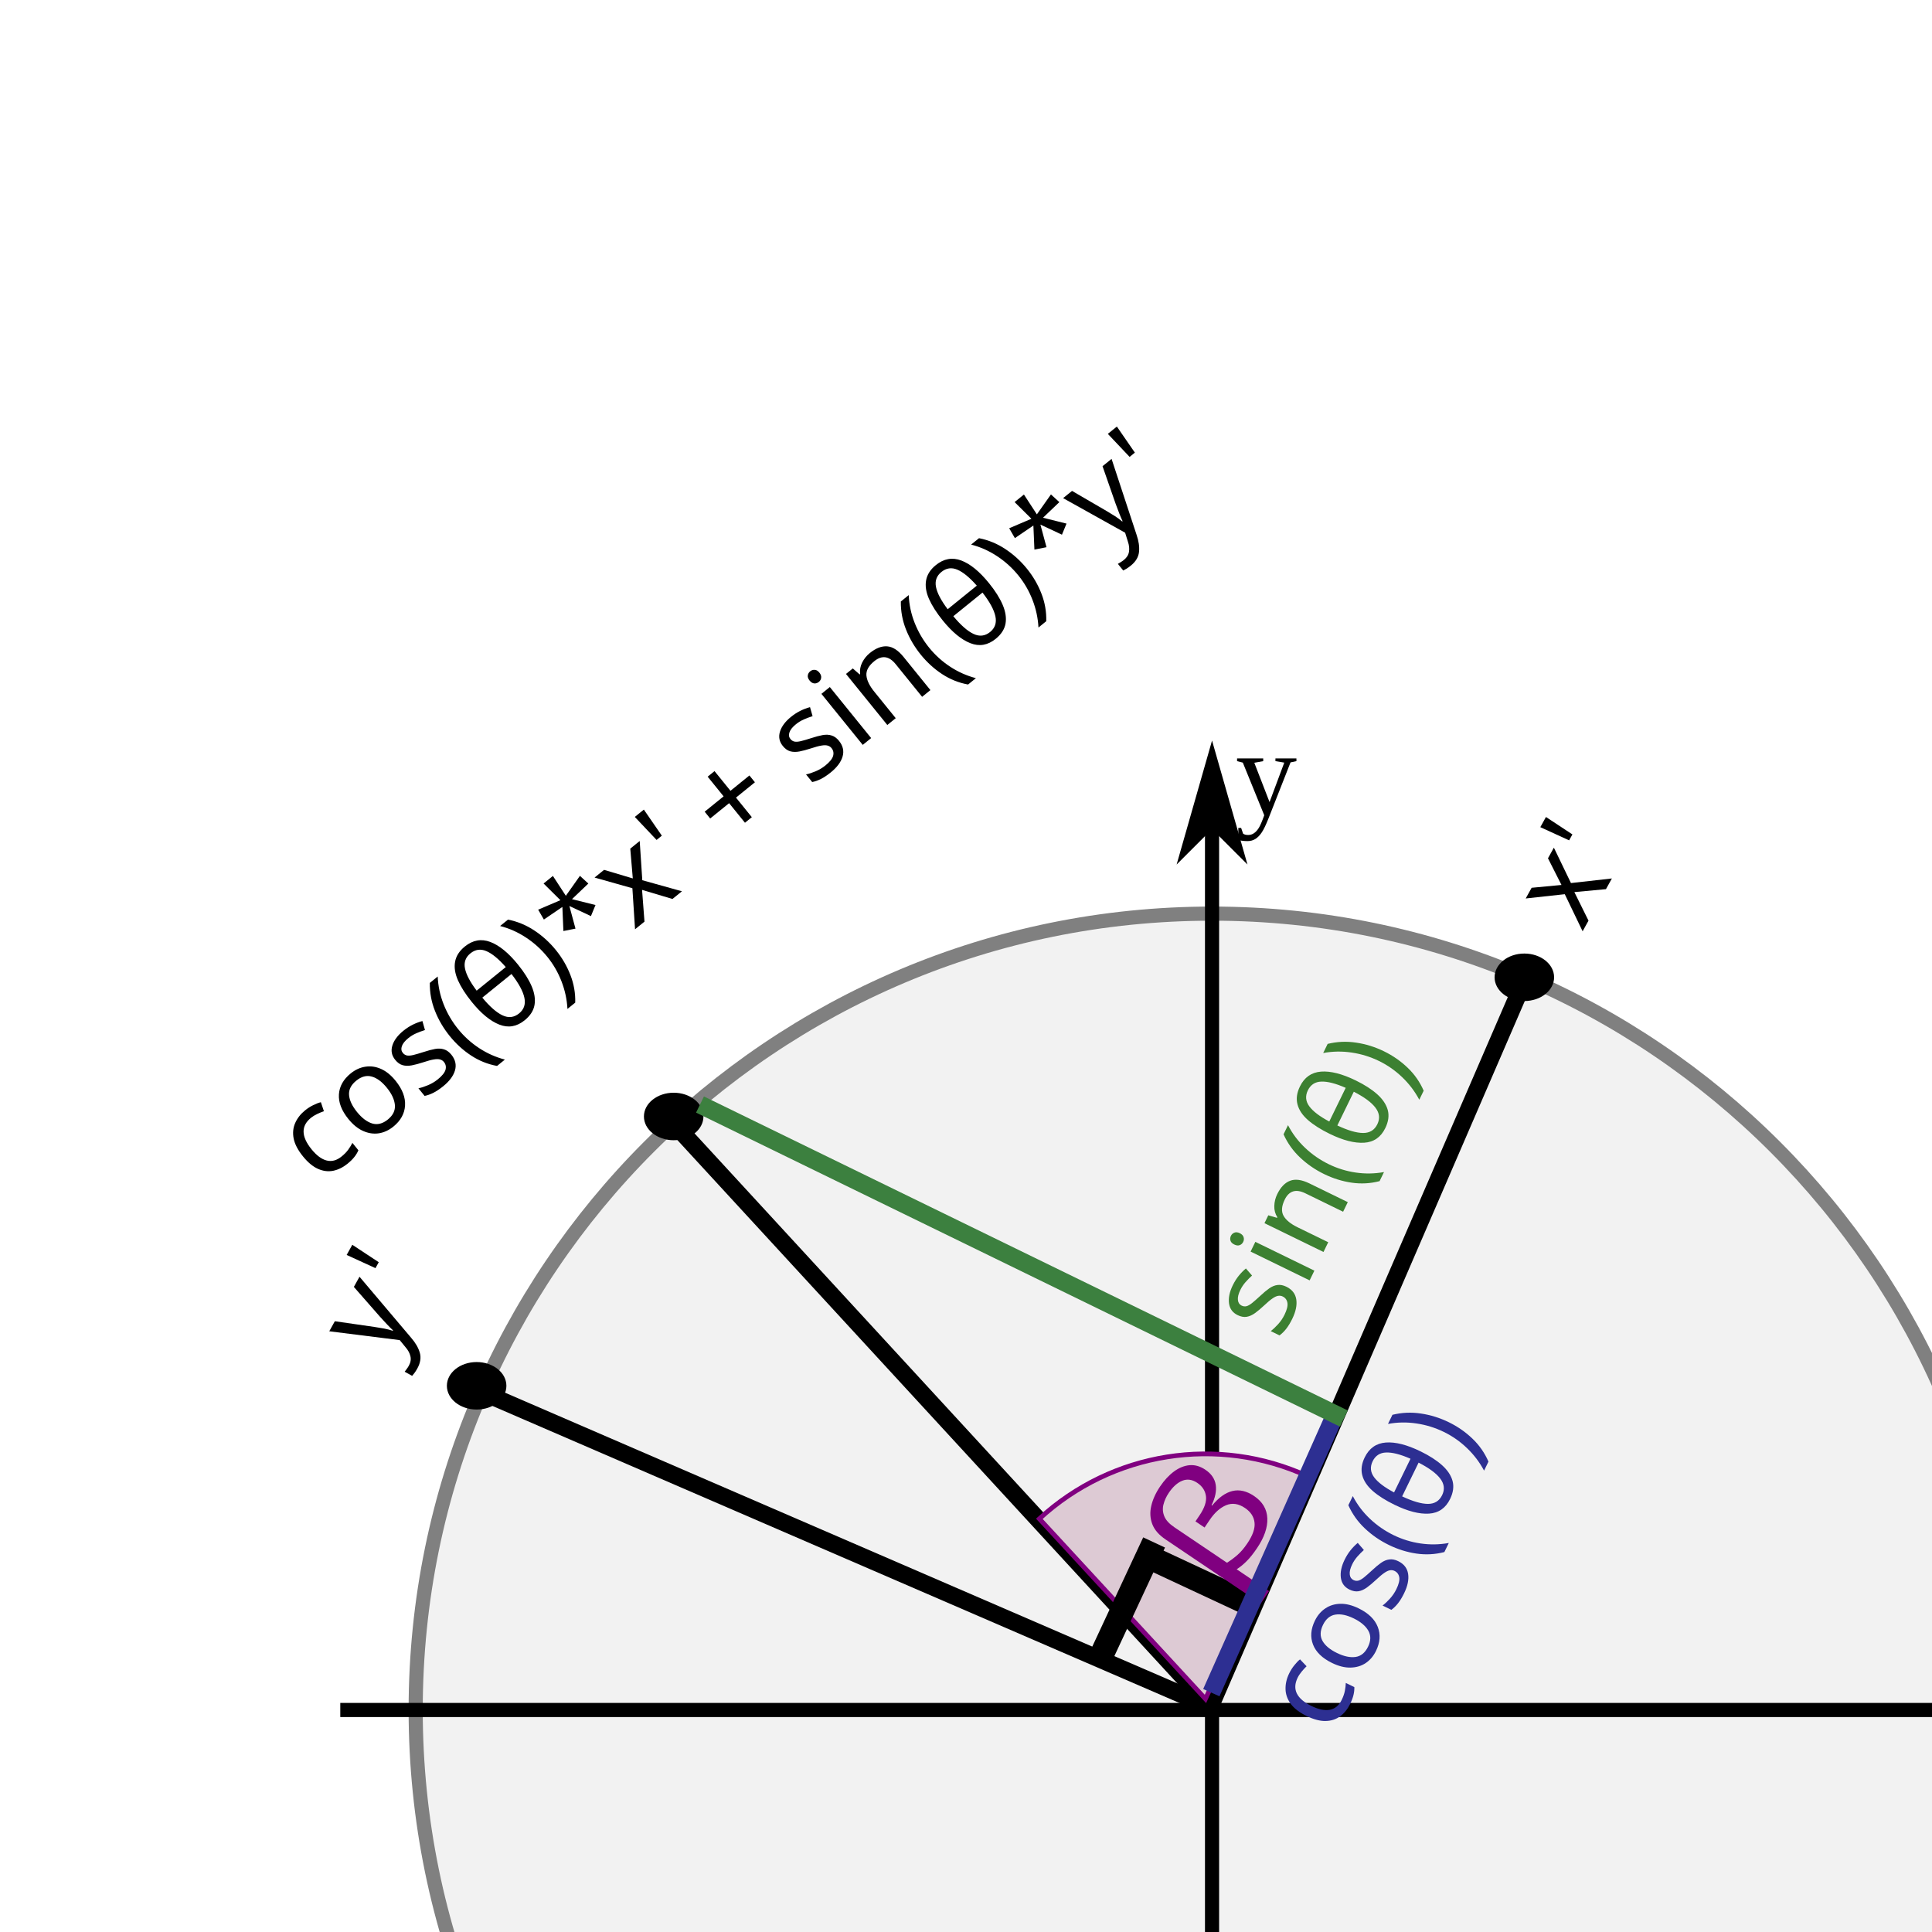
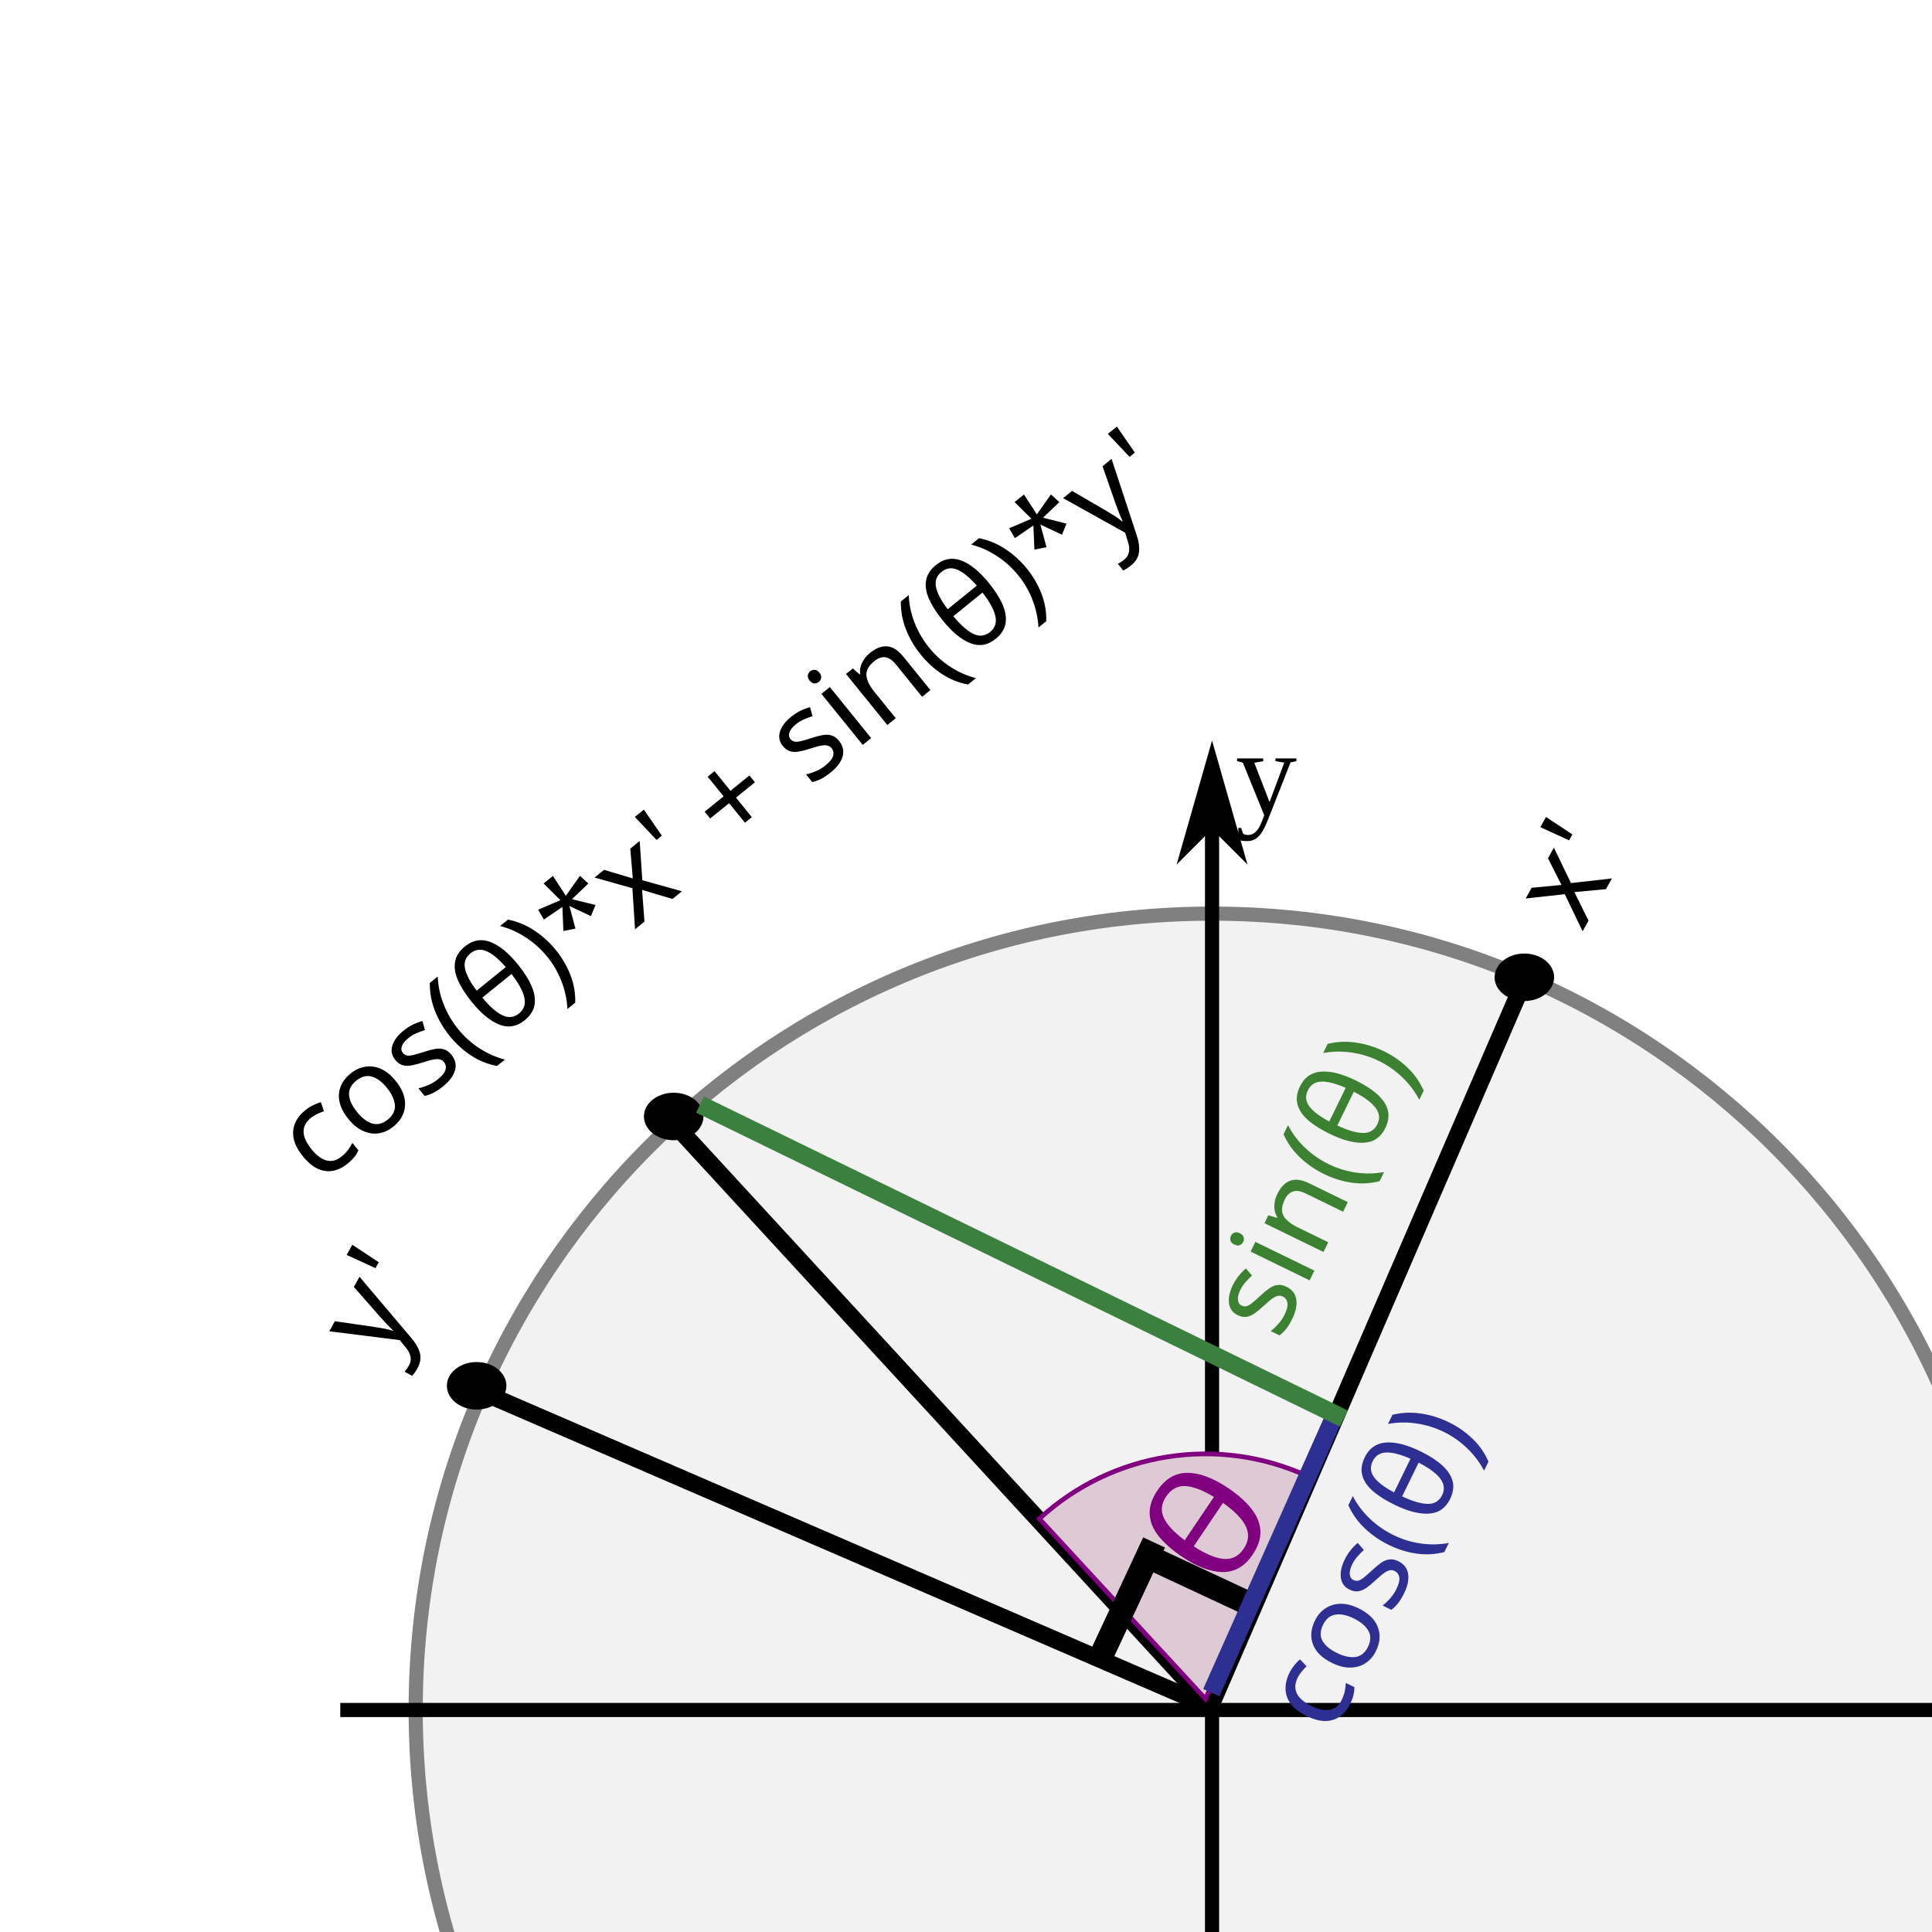
<svg xmlns="http://www.w3.org/2000/svg" width="410" height="410" version="1.1" id="svg12">
  <defs id="defs1">
    <marker id="a" orient="auto" overflow="visible">
      <path stroke="#000" stroke-width=".5" d="M-4,0l-2,2 7,-2 -7,-2 2,2z" id="path1" />
    </marker>
  </defs>
  <g stroke="#000000" stroke-width="3" id="g5" transform="translate(62.21393,147.8856)">
    <circle cx="195" cy="215" r="169" fill="#f2f2f2" stroke="#808080" id="circle1" />
    <path marker-end="url(#a)" d="M 195,400 V 15" id="path3" />
    <path marker-end="url(#a)" d="M 10,215 H 395" id="path4" />
    <path d="M 194.577,214.454 260.734,61.442" id="path5" style="stroke-width:3.642" />
    <path d="M 195.06,214.544 42.047,148.386" id="path2" style="stroke-width:3.642" />
    <path d="M 194.927,214.599 82.051,91.925" id="path9" style="stroke-width:3.642" />
  </g>
  <path fill="#ddcad4" stroke="#800080" d="m 220.562,322.31 a 52,52 0 0 1 56.98,-9.015 l -21.729,47.242 z" id="path2-1" />
  <g stroke-linecap="round" stroke-width="5" id="g7" transform="matrix(0.987542,0,0,0.9744945,67.08792,151.8898)" />
  <ellipse cx="323.489" cy="207.396" id="circle7" rx="6.315" ry="5.04" style="stroke-width:1.88" />
  <ellipse cx="142.966" cy="236.933" id="circle7-7" rx="6.315" ry="5.04" style="stroke-width:1.88" />
  <g font-size="26px" id="g12" transform="translate(62.21393,147.8856)">
    <text x="396.119" y="221.53" id="text7">x</text>
    <text x="200" y="25" id="text8">y</text>
    <text x="88.688" y="263.449" fill="#3c8031" id="text4" style="font-style:normal;font-variant:normal;font-weight:normal;font-stretch:normal;font-size:26px;font-family:sans-serif;-inkscape-font-specification:'sans-serif, Normal';font-variant-ligatures:normal;font-variant-caps:normal;font-variant-numeric:normal;font-variant-east-asian:normal;fill:#000000;fill-opacity:1" transform="rotate(-61)">
      <tspan id="tspan9" x="88.688" y="263.449">x'</tspan>
    </text>
  </g>
  <text x="-213.251" y="212.021" fill="#3c8031" id="text11-6" style="font-style:normal;font-variant:normal;font-weight:normal;font-stretch:normal;font-size:26px;font-family:sans-serif;-inkscape-font-specification:'sans-serif, Normal';font-variant-ligatures:normal;font-variant-caps:normal;font-variant-numeric:normal;font-variant-east-asian:normal;fill:#000000;fill-opacity:1" transform="rotate(-61)">
    <tspan id="tspan8" x="-213.251" y="212.021">y'</tspan>
  </text>
  <ellipse cx="101.15" cy="294.087" id="ellipse2" rx="6.315" ry="5.04" style="stroke-width:1.88" />
  <rect style="fill:#000000" id="rect6" width="26.007" height="5.1" x="358.52" y="193.879" transform="rotate(25)" />
  <text x="-126.36" y="434.16" fill="#800080" font-style="italic" id="text10" transform="matrix(0.6001211,-0.8897161,0.7724973,0.521056,0,0)" style="font-style:normal;font-variant:normal;font-weight:normal;font-stretch:normal;font-size:33.745px;font-family:sans-serif;-inkscape-font-specification:'sans-serif, Normal';font-variant-ligatures:normal;font-variant-caps:normal;font-variant-numeric:normal;font-variant-east-asian:normal;fill:#800080;stroke-width:2.812">
-     <tspan id="tspan1" x="-126.36" y="434.16">β</tspan>
+     <tspan id="tspan1">θ</tspan>
  </text>
  <rect style="fill:#000000" id="rect7" width="26.007" height="5.1" x="-219.164" y="357.757" transform="rotate(-65)" />
  <g id="layer2" transform="rotate(-64,343.4414,238.4337)">
    <path stroke="#2d2f92" d="M 197.026,213.742 261.177,211.502" id="path7" style="stroke-width:3.789;stroke-dasharray:none" />
    <path stroke="#3c803f" d="M 260,59 V 215" id="path6" transform="matrix(0.987542,0,0,0.9744945,4.873987,4.004209)" style="stroke-width:3.862;stroke-dasharray:none" />
    <text x="200" y="241" fill="#2d2f92" id="text12" style="font-style:normal;font-variant:normal;font-weight:normal;font-stretch:normal;font-size:26px;font-family:sans-serif;-inkscape-font-specification:'sans-serif, Normal';font-variant-ligatures:normal;font-variant-caps:normal;font-variant-numeric:normal;font-variant-east-asian:normal;fill:#2d2f92">
      <tspan id="tspan4">cos(θ)</tspan>
    </text>
    <text x="270.152" y="194.136" fill="#3c8031" id="text11" style="font-style:normal;font-variant:normal;font-weight:normal;font-stretch:normal;font-size:26px;font-family:sans-serif;-inkscape-font-specification:'sans-serif, Normal';font-variant-ligatures:normal;font-variant-caps:normal;font-variant-numeric:normal;font-variant-east-asian:normal;fill:#3c8031">
      <tspan id="tspan3">sin(θ)</tspan>
    </text>
  </g>
  <text x="-105.907" y="238.073" fill="#3c8031" id="text11-6-0" style="font-style:normal;font-variant:normal;font-weight:normal;font-stretch:normal;font-size:26px;font-family:sans-serif;-inkscape-font-specification:'sans-serif, Normal';font-variant-ligatures:normal;font-variant-caps:normal;font-variant-numeric:normal;font-variant-east-asian:normal;fill:#000000" transform="rotate(-39)">
    <tspan id="tspan5">cos(θ)*x' + sin(θ)*y'</tspan>
  </text>
</svg>
